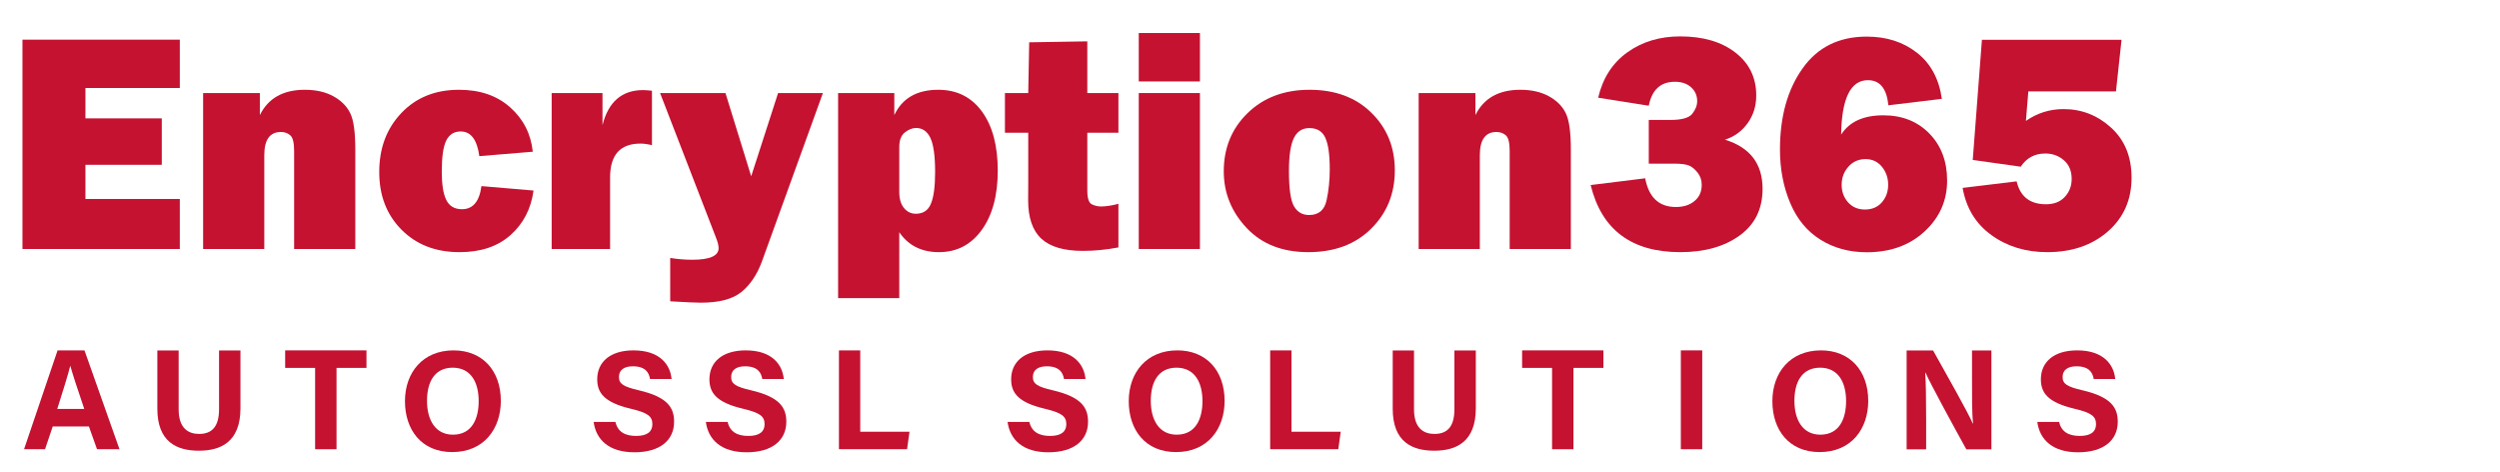
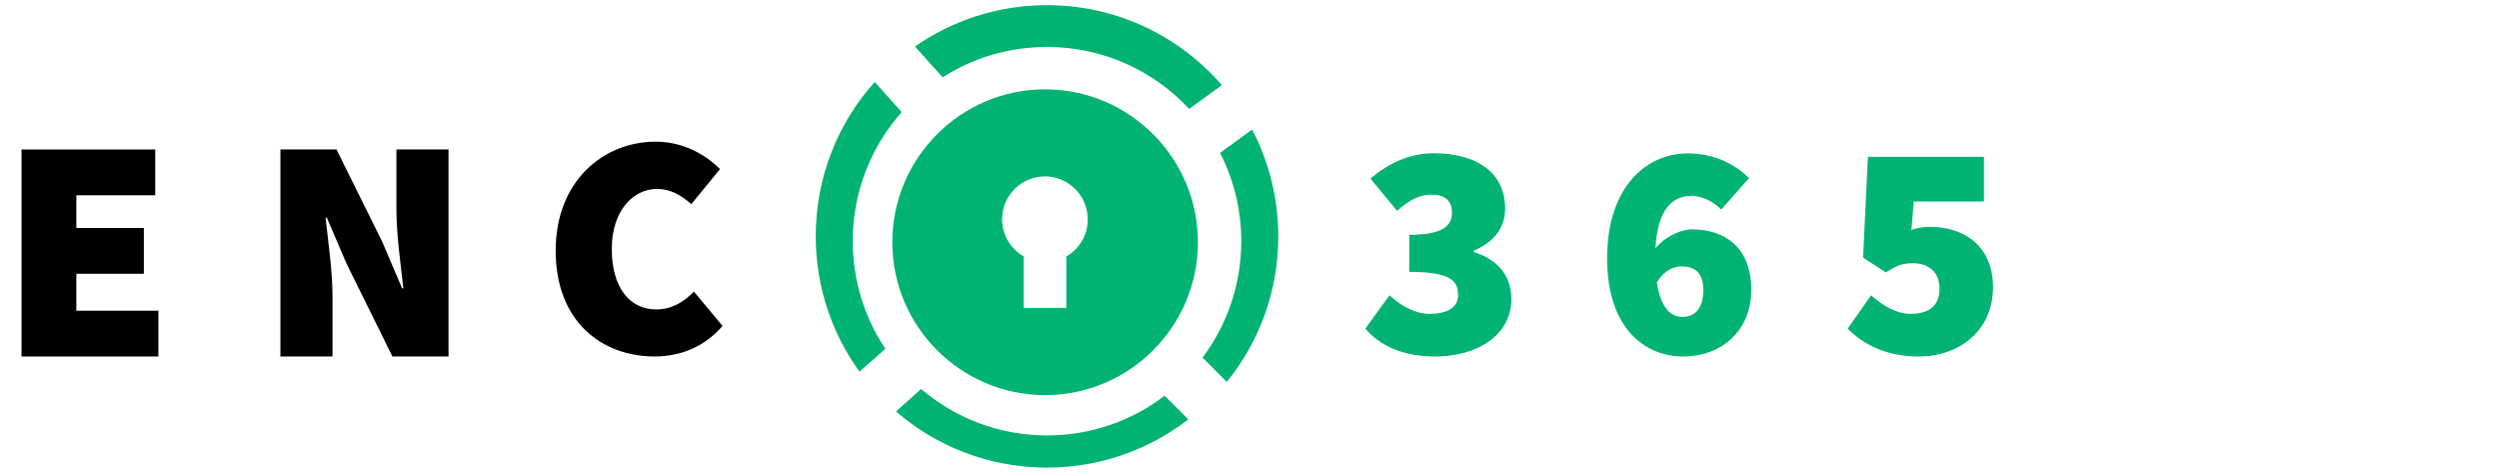
<svg xmlns="http://www.w3.org/2000/svg" version="1.1" id="Layer_1" x="0px" y="0px" viewBox="0 0 2369.6 447.3" style="enable-background:new 0 0 2369.6 447.3;" xml:space="preserve">
  <style type="text/css">
- 	.st0{fill:#C41230;}
+ 	.st0{fill:#00B373;}
</style>
+   <path class="st0" d="M991,84.7c-79.9,0-144.9,65-144.9,144.9s65,144.9,144.9,144.9s144.9-65,144.9-144.9S1070.8,84.7,991,84.7z   M1011.1,243.1v48.8h-40.4v-48.8c-12.1-7-20.5-20.2-20.5-35.3c0-22.4,18.2-40.6,40.6-40.6c22.4,0,40.6,18.2,40.6,40.6  C1031.6,222.9,1023.2,236.1,1011.1,243.1z" />
+   <path d="M526.9,237.5c0-65.8,45.2-103.2,94.8-103.2c26,0,47,12,61,26l-27.2,33.2c-9.6-8.4-19.4-14.4-32.6-14.4  c-23,0-42.8,21.2-42.8,56.8c0,36.8,17,57.4,42.2,57.4c15,0,27.2-7.8,35.6-17l27.2,32.6c-16.6,19.4-39.2,29-64.6,29  C570.2,337.7,526.9,304.5,526.9,237.5z" />
+   <path d="M265.9,141.7h53.2l43.4,87.6l18.8,44h1.2c-2.4-21.2-6.6-50.8-6.6-74.8v-56.8h49.4v196.2h-53.2l-43.4-87.8l-18.8-43.8h-1.2  c2.4,22.4,6.6,50.8,6.6,74.8v56.8h-49.4V141.7z" />
+   <path d="M20.4,141.7h126.8v43.4H72.4v31h64v43.4h-64v35h77.8v43.4H20.4V141.7z" />
+   <path class="st0" d="M1294.6,311.5l22.9-31.6c11.4,10.5,24.8,17.6,38.1,17.6c16.3,0,27-5.9,27-17.6c0-14-7.3-22.2-46.3-22.2v-35.1  c31,0,40.5-8.2,40.5-21.1c0-11.2-6.7-17-19.3-17c-12.2,0-21.1,5.3-32.8,15.3l-25.2-30.5c18.1-15.3,37.4-24,60.3-24  c41,0,67.4,18.8,67.4,52.3c0,17.9-9.9,31.4-29.8,40.1v1.2c21.1,6.4,35.7,21.1,35.7,44.5c0,35.1-33.4,54.5-72,54.5  C1330.6,337.9,1308.8,328,1294.6,311.5z" />
+   <path class="st0" d="M1523.9,244.9c0-67.4,36.9-99.5,76.6-99.5c26.3,0,45.6,11.2,58,23.4l-26.4,29.8c-5.9-6.4-17.6-13-28-13  c-19.7,0-34.6,14.7-34.6,59.1c0,46.3,14.4,55.7,25.7,55.7c10.5,0,19.9-6.2,19.9-25.7c0-17.9-9.9-22.2-20.6-22.2  c-8.7,0-17.9,4.6-24.7,17.6l-2.3-31.6c8.9-13.5,26.1-21.1,36.9-21.1c31.6,0,56.2,17.6,56.2,57.3s-29.3,63.2-64.4,63.2  C1560.8,338.1,1523.9,312.2,1523.9,244.9z" />
+   <path class="st0" d="M1752,311.5l22.2-31.6c11.2,9.9,24,17.6,37.4,17.6c17.6,0,27.5-7.6,27.5-24c0-15.8-10.5-24-25.2-24  c-9.9,0-14.7,1.8-25.7,8.7l-21.6-14l4.6-95.5h110V191h-66.5l-2.3,27c6.4-2.3,11.4-3,17.6-3c32.3,0,59.8,18.1,59.8,57.3  c0,41.5-32.5,65.6-70.3,65.6C1788.7,337.9,1767.1,326.7,1752,311.5z" />
  <g>
-     <path class="st0" d="M170.5,188.6V236H21.3V37.6h149.2v45.8H81v28.8h72.4v44H81v32.4H170.5z" />
-     <path class="st0" d="M336.9,236h-58v-93c0-7.7-1.2-12.5-3.6-14.7c-2.4-2.1-5.4-3.2-8.9-3.2c-10.6,0-15.8,7.4-15.8,22.1V236h-58   V88.2h53.8v20.9c7.9-16,22.1-24,42.6-24c10.8,0,19.8,2.1,27.2,6.2c7.4,4.1,12.7,9.4,15.9,16c3.2,6.5,4.8,17.9,4.8,34.1V236z" />
-     <path class="st0" d="M456.5,176.4l49.4,4.2c-2.3,17.2-9.6,31.3-21.7,42.1C472,233.6,455.9,239,435.7,239c-22.6,0-40.9-7.1-55-21.3   c-14.1-14.2-21.1-32.4-21.1-54.6c0-22.7,7-41.3,21-56c14-14.7,32.2-22,54.6-22c19.9,0,36,5.5,48.5,16.6   c12.5,11.1,19.7,25.1,21.5,42.1l-50.7,4.2c-2.1-15.6-8-23.4-17.7-23.4c-6.2,0-10.7,2.8-13.6,8.5c-2.9,5.7-4.3,15.5-4.3,29.6   c0,12.1,1.4,21.1,4.3,26.9c2.9,5.8,7.8,8.7,14.9,8.7C448.4,198.3,454.6,191,456.5,176.4z" />
-     <path class="st0" d="M578.6,236h-55.5V88.2h48.2v30.5c5.5-22.2,18.4-33.3,38.5-33.3c2,0,4.8,0.2,8.4,0.6v51.6   c-4.1-1-7.7-1.5-10.9-1.5c-19.2,0-28.8,10.7-28.8,32.1V236z" />
-     <path class="st0" d="M780.3,88.2l-58,160.1c-4.5,12.1-10.9,21.6-19.2,28.4c-8.3,6.8-21.2,10.2-38.5,10.2c-4.2,0-13.9-0.4-29.1-1.3   v-41.1c7.6,1.2,14.5,1.7,20.9,1.7c16.7,0,25-3.7,25-11c0-2.4-0.8-5.8-2.5-10l-53-137h62l24.4,78.9l25.5-78.9H780.3z" />
-     <path class="st0" d="M852.7,282.6h-58V88.2H848v20.9c7.5-16,21.4-24,41.7-24c17.6,0,31.4,6.9,41.4,20.6c10,13.7,15,32.4,15,56   c0,23.6-5.1,42.4-15.3,56.4c-10.2,14-23.7,20.9-40.5,20.9c-16.5,0-29-6.3-37.6-18.9V282.6z M852.7,181.9c0,6.6,1.5,11.7,4.5,15.3   c3,3.6,6.7,5.4,11.2,5.4c7,0,11.8-3.2,14.4-9.7c2.6-6.4,3.9-16.3,3.9-29.7c0-15.4-1.5-26.2-4.5-32.5c-3-6.2-7.5-9.4-13.5-9.4   c-3.6,0-7.1,1.4-10.7,4.2c-3.5,2.8-5.3,7.4-5.3,13.8V181.9z" />
-     <path class="st0" d="M1060.5,88.2v37.6H1031v54.5c0,7.5,1.4,11.9,4.2,13.3c2.8,1.4,5.7,2.1,8.7,2.1c4.6,0,10.2-0.8,16.6-2.5v41.3   c-11.4,2.2-22.7,3.3-33.7,3.3c-17.8,0-30.9-3.8-39.3-11.5c-8.4-7.7-12.6-19.9-12.6-36.6l0.1-17.3v-46.6h-22.1V88.2H975l0.9-48.1   l55.1-0.9v49H1060.5z" />
-     <path class="st0" d="M1137.8,31.3v45.9h-58V31.3H1137.8z M1137.8,88.2V236h-58V88.2H1137.8z" />
-     <path class="st0" d="M1240.5,239c-24.5,0-44-7.6-58.4-22.9c-14.4-15.3-21.7-33.2-21.7-53.7c0-22.1,7.5-40.5,22.6-55.2   c15.1-14.7,34.7-22.1,58.8-22.1c24.3,0,43.9,7.3,58.6,21.8c14.8,14.5,22.2,32.7,22.2,54.6c0,22.1-7.5,40.5-22.5,55.3   C1285.2,231.6,1265.3,239,1240.5,239z M1241.4,203.8c9,0,14.5-4.7,16.5-14c2-9.3,3-19.1,3-29.3c0-13.9-1.4-23.8-4.2-29.9   c-2.8-6.1-7.8-9.2-15.1-9.2c-6.7,0-11.6,3.1-14.7,9.4c-3.1,6.3-4.7,16.7-4.7,31.1c0,17,1.6,28.2,4.8,33.6   C1230.2,201.1,1235,203.8,1241.4,203.8z" />
-     <path class="st0" d="M1489.5,236h-58v-93c0-7.7-1.2-12.5-3.6-14.7c-2.4-2.1-5.4-3.2-8.9-3.2c-10.6,0-15.8,7.4-15.8,22.1V236h-58   V88.2h53.8v20.9c7.9-16,22.1-24,42.6-24c10.8,0,19.8,2.1,27.2,6.2c7.4,4.1,12.7,9.4,15.9,16c3.2,6.5,4.8,17.9,4.8,34.1V236z" />
-     <path class="st0" d="M1508.3,175.4l51.7-6.4c3.4,18.1,13.1,27.2,29.1,27.2c7.3,0,13.2-1.9,17.7-5.7c4.6-3.8,6.8-8.9,6.8-15.3   c0-4.3-1.2-8-3.7-11.3c-2.5-3.2-5.1-5.5-7.9-6.8c-2.8-1.3-7.7-2-14.5-2h-24.1v-41.4h20.3c10.8,0,17.8-1.9,20.9-5.8   c3.1-3.9,4.7-7.9,4.7-12.1c0-5.2-1.9-9.6-5.8-13.1c-3.9-3.5-9-5.2-15.3-5.2c-13.6,0-21.8,7.6-24.8,22.7l-48-7.6   c4.4-18.6,13.6-32.9,27.7-43c14.1-10.1,30.8-15.1,50.1-15.1c21.7,0,39.1,5.1,52.3,15.3c13.2,10.2,19.8,23.7,19.8,40.7   c0,10.2-2.8,19-8.4,26.6c-5.6,7.6-12.7,12.6-21.3,15.3c23.8,7.3,35.7,22.8,35.7,46.6c0,19-7.2,33.7-21.7,44.2   c-14.5,10.5-33.3,15.8-56.3,15.8C1547,239,1518.7,217.8,1508.3,175.4z" />
-     <path class="st0" d="M1841.3,93.7l-50.7,6.1c-1.6-15.9-8-23.8-19.4-23.8c-16.4,0-24.9,17.2-25.4,51.6c7.8-12.2,21.1-18.3,40-18.3   c17.9,0,32.5,5.8,43.7,17.3c11.2,11.5,16.8,26.4,16.8,44.5c0,19-7.1,35.1-21.3,48.2c-14.2,13.2-32.5,19.8-54.9,19.8   c-16.4,0-31-3.9-43.7-11.8c-12.8-7.9-22.4-19.5-28.9-34.9c-6.5-15.4-9.7-32.3-9.7-50.6c0-31.2,7.1-56.8,21.4-76.9   c14.2-20.1,34.5-30.2,60.9-30.2c18.7,0,34.6,5.1,47.6,15.3C1830.7,60.1,1838.6,74.7,1841.3,93.7z M1768.4,198.6   c6.7,0,12.1-2.3,16-6.8c4-4.6,6-10.1,6-16.7c0-6.5-2-12.2-5.9-17c-3.9-4.8-9.1-7.3-15.5-7.3c-6.6,0-12.1,2.4-16.3,7.2   c-4.3,4.8-6.4,10.5-6.4,17.2c0,6.5,2,12,6.1,16.6C1756.4,196.3,1761.8,198.6,1768.4,198.6z" />
-     <path class="st0" d="M2006.4,86.6h-83.1l-2.3,28c10.8-7.5,22.7-11.2,35.7-11.2c17.2,0,32.3,5.9,45.2,17.7   c12.9,11.8,19.3,27.6,19.3,47.4c0,20.8-7.5,37.8-22.5,50.9c-15,13.1-34.2,19.6-57.5,19.6c-20.3,0-38-5.4-52.8-16.1   c-14.9-10.7-24-25.6-27.4-44.8l51.2-6.2c3.4,14.4,12.6,21.7,27.8,21.7c7.7,0,13.6-2.3,17.9-7c4.3-4.6,6.5-10.3,6.5-17   c0-7.6-2.5-13.5-7.4-17.7c-4.9-4.3-10.8-6.4-17.6-6.4c-10.1,0-17.8,4.2-23.3,12.5l-45.5-6.4l8.7-113.9h132.4L2006.4,86.6z" />
+     <path class="st0" d="M893.8,73.3c28.6-18.3,62.6-28.8,99-28.8c53.2,0,101.2,22.6,134.8,58.7l31-22.5   c-40.2-46.4-99.6-75.8-165.8-75.8c-46.5,0-89.7,14.5-125.2,39.2L893.8,73.3z" />
+     <path class="st0" d="M1187.3,122.8l-30.4,22.1c12.8,25.1,20.1,53.5,20.1,83.7c0,41.4-13.7,79.6-36.7,110.4l23,23   c30.5-37.7,48.8-85.6,48.8-137.9C1212.1,187.5,1203.1,153.1,1187.3,122.8z" />
+     <path class="st0" d="M839.5,330.6c-19.5-29.2-30.9-64.3-30.9-102.1c0-46.9,17.5-89.7,46.4-122.2l-25.6-28.6   c-34.8,38.8-55.9,90-55.9,146.2c0,48,15.4,92.3,41.5,128.4L839.5,330.6z" />
+     <path class="st0" d="M1104.3,375.1c-30.9,23.6-69.6,37.6-111.5,37.6c-45.6,0-87.3-16.6-119.4-44l-23.8,21.3   c38.4,33.2,88.5,53.2,143.2,53.2c50.5,0,96.9-17.1,134-45.7L1104.3,375.1z" />
  </g>
-   <path class="st0" d="M50,404.2l-7.3,21.6H22.8l31.8-93.7h25.5l33.2,93.7H92l-7.7-21.6H50z M79.9,387.6  c-6.7-19.8-10.9-32.4-13.2-40.8h-0.1c-2.3,9.2-7,23.9-12.3,40.8H79.9z" />
-   <path class="st0" d="M169.4,332.1V388c0,18,9.2,23.3,19.4,23.3c11.6,0,18.9-6.3,18.9-23.3v-55.8h20.3V387c0,32-18.8,40.2-39.4,40.2  c-21.2,0-39.4-8.5-39.4-39.8v-55.2H169.4z" />
-   <path class="st0" d="M298.9,348.7h-28.5v-16.6h77.1v16.6h-28.4v77.1h-20.3V348.7z" />
-   <path class="st0" d="M474.9,380c0,26.1-15.7,48.5-46.1,48.5c-29.4,0-44.8-21.4-44.8-48.2c0-27.3,17-48.2,46.1-48.2  C457.5,332.1,474.9,351.3,474.9,380z M404.9,379.9c0,18.3,8,32.1,24.6,32.1c18,0,24.4-15.1,24.4-31.8c0-17.7-7.3-31.7-24.7-31.7  C412.3,348.6,404.9,361.7,404.9,379.9z" />
-   <path class="st0" d="M583.5,399.7c2.1,9.4,8.9,13.5,19.7,13.5c10.8,0,15.4-4.3,15.4-11.1c0-7.6-4.5-10.9-20.5-14.7  c-25.5-6-31.8-15.3-31.8-27.9c0-16.3,12.2-27.4,34.4-27.4c24.9,0,34.8,13.4,36.1,27.1h-20.4c-1-5.8-4.2-12-16.3-12  c-8.2,0-13.2,3.4-13.2,10.1c0,6.5,4,9.2,19.1,12.7c27.3,6.4,33.2,16.6,33.2,29.8c0,17.1-12.9,28.9-37.7,28.9  c-23.8,0-36.3-11.7-38.6-28.8H583.5z" />
-   <path class="st0" d="M689.9,399.7c2.1,9.4,8.9,13.5,19.7,13.5c10.8,0,15.4-4.3,15.4-11.1c0-7.6-4.5-10.9-20.5-14.7  c-25.5-6-31.8-15.3-31.8-27.9c0-16.3,12.2-27.4,34.4-27.4c24.9,0,34.8,13.4,36.1,27.1h-20.4c-1-5.8-4.2-12-16.3-12  c-8.2,0-13.2,3.4-13.2,10.1c0,6.5,4,9.2,19.1,12.7c27.3,6.4,33.2,16.6,33.2,29.8c0,17.1-12.9,28.9-37.7,28.9  c-23.8,0-36.3-11.7-38.6-28.8H689.9z" />
-   <path class="st0" d="M795.4,332.1h20.3v77.1h46.7l-2.3,16.6h-64.6V332.1z" />
-   <path class="st0" d="M976,399.7c2.1,9.4,8.9,13.5,19.7,13.5c10.8,0,15.4-4.3,15.4-11.1c0-7.6-4.5-10.9-20.5-14.7  c-25.5-6-31.8-15.3-31.8-27.9c0-16.3,12.2-27.4,34.4-27.4c24.9,0,34.8,13.4,36.1,27.1h-20.4c-1-5.8-4.2-12-16.3-12  c-8.2,0-13.2,3.4-13.2,10.1c0,6.5,4,9.2,19.1,12.7c27.3,6.4,33.2,16.6,33.2,29.8c0,17.1-12.9,28.9-37.7,28.9  c-23.8,0-36.3-11.7-38.6-28.8H976z" />
-   <path class="st0" d="M1161.2,380c0,26.1-15.7,48.5-46.1,48.5c-29.4,0-44.8-21.4-44.8-48.2c0-27.3,17-48.2,46.1-48.2  C1143.8,332.1,1161.2,351.3,1161.2,380z M1091.2,379.9c0,18.3,8,32.1,24.6,32.1c18,0,24.4-15.1,24.4-31.8c0-17.7-7.3-31.7-24.7-31.7  C1098.6,348.6,1091.2,361.7,1091.2,379.9z" />
-   <path class="st0" d="M1204.3,332.1h20.3v77.1h46.7l-2.3,16.6h-64.6V332.1z" />
-   <path class="st0" d="M1340.8,332.1V388c0,18,9.2,23.3,19.4,23.3c11.6,0,18.9-6.3,18.9-23.3v-55.8h20.3V387c0,32-18.8,40.2-39.4,40.2  c-21.2,0-39.4-8.5-39.4-39.8v-55.2H1340.8z" />
-   <path class="st0" d="M1471.8,348.7h-28.5v-16.6h77.1v16.6h-28.4v77.1h-20.3V348.7z" />
-   <path class="st0" d="M1614.1,332.1v93.7h-20.3v-93.7H1614.1z" />
-   <path class="st0" d="M1771.5,380c0,26.1-15.7,48.5-46.1,48.5c-29.4,0-44.8-21.4-44.8-48.2c0-27.3,17-48.2,46.1-48.2  C1754.1,332.1,1771.5,351.3,1771.5,380z M1701.5,379.9c0,18.3,8,32.1,24.6,32.1c18,0,24.4-15.1,24.4-31.8c0-17.7-7.3-31.7-24.7-31.7  C1708.9,348.6,1701.5,361.7,1701.5,379.9z" />
-   <path class="st0" d="M1807.9,425.9v-93.7h25.1c11.7,21,33.3,59,37.6,69.2h0.3c-1.1-9.8-1-26.1-1-41.4v-27.8h18.4v93.7h-23.8  c-10.1-18.3-34-61.9-38.7-72.7h-0.3c0.7,8.2,0.9,27.5,0.9,44.2v28.5H1807.9z" />
-   <path class="st0" d="M1952.4,399.7c2.1,9.4,8.9,13.5,19.7,13.5c10.8,0,15.4-4.3,15.4-11.1c0-7.6-4.5-10.9-20.5-14.7  c-25.5-6-31.8-15.3-31.8-27.9c0-16.3,12.2-27.4,34.4-27.4c24.9,0,34.8,13.4,36.1,27.1h-20.4c-1-5.8-4.2-12-16.3-12  c-8.2,0-13.2,3.4-13.2,10.1c0,6.5,4,9.2,19.1,12.7c27.3,6.4,33.2,16.6,33.2,29.8c0,17.1-12.9,28.9-37.7,28.9  c-23.8,0-36.3-11.7-38.6-28.8H1952.4z" />
</svg>
